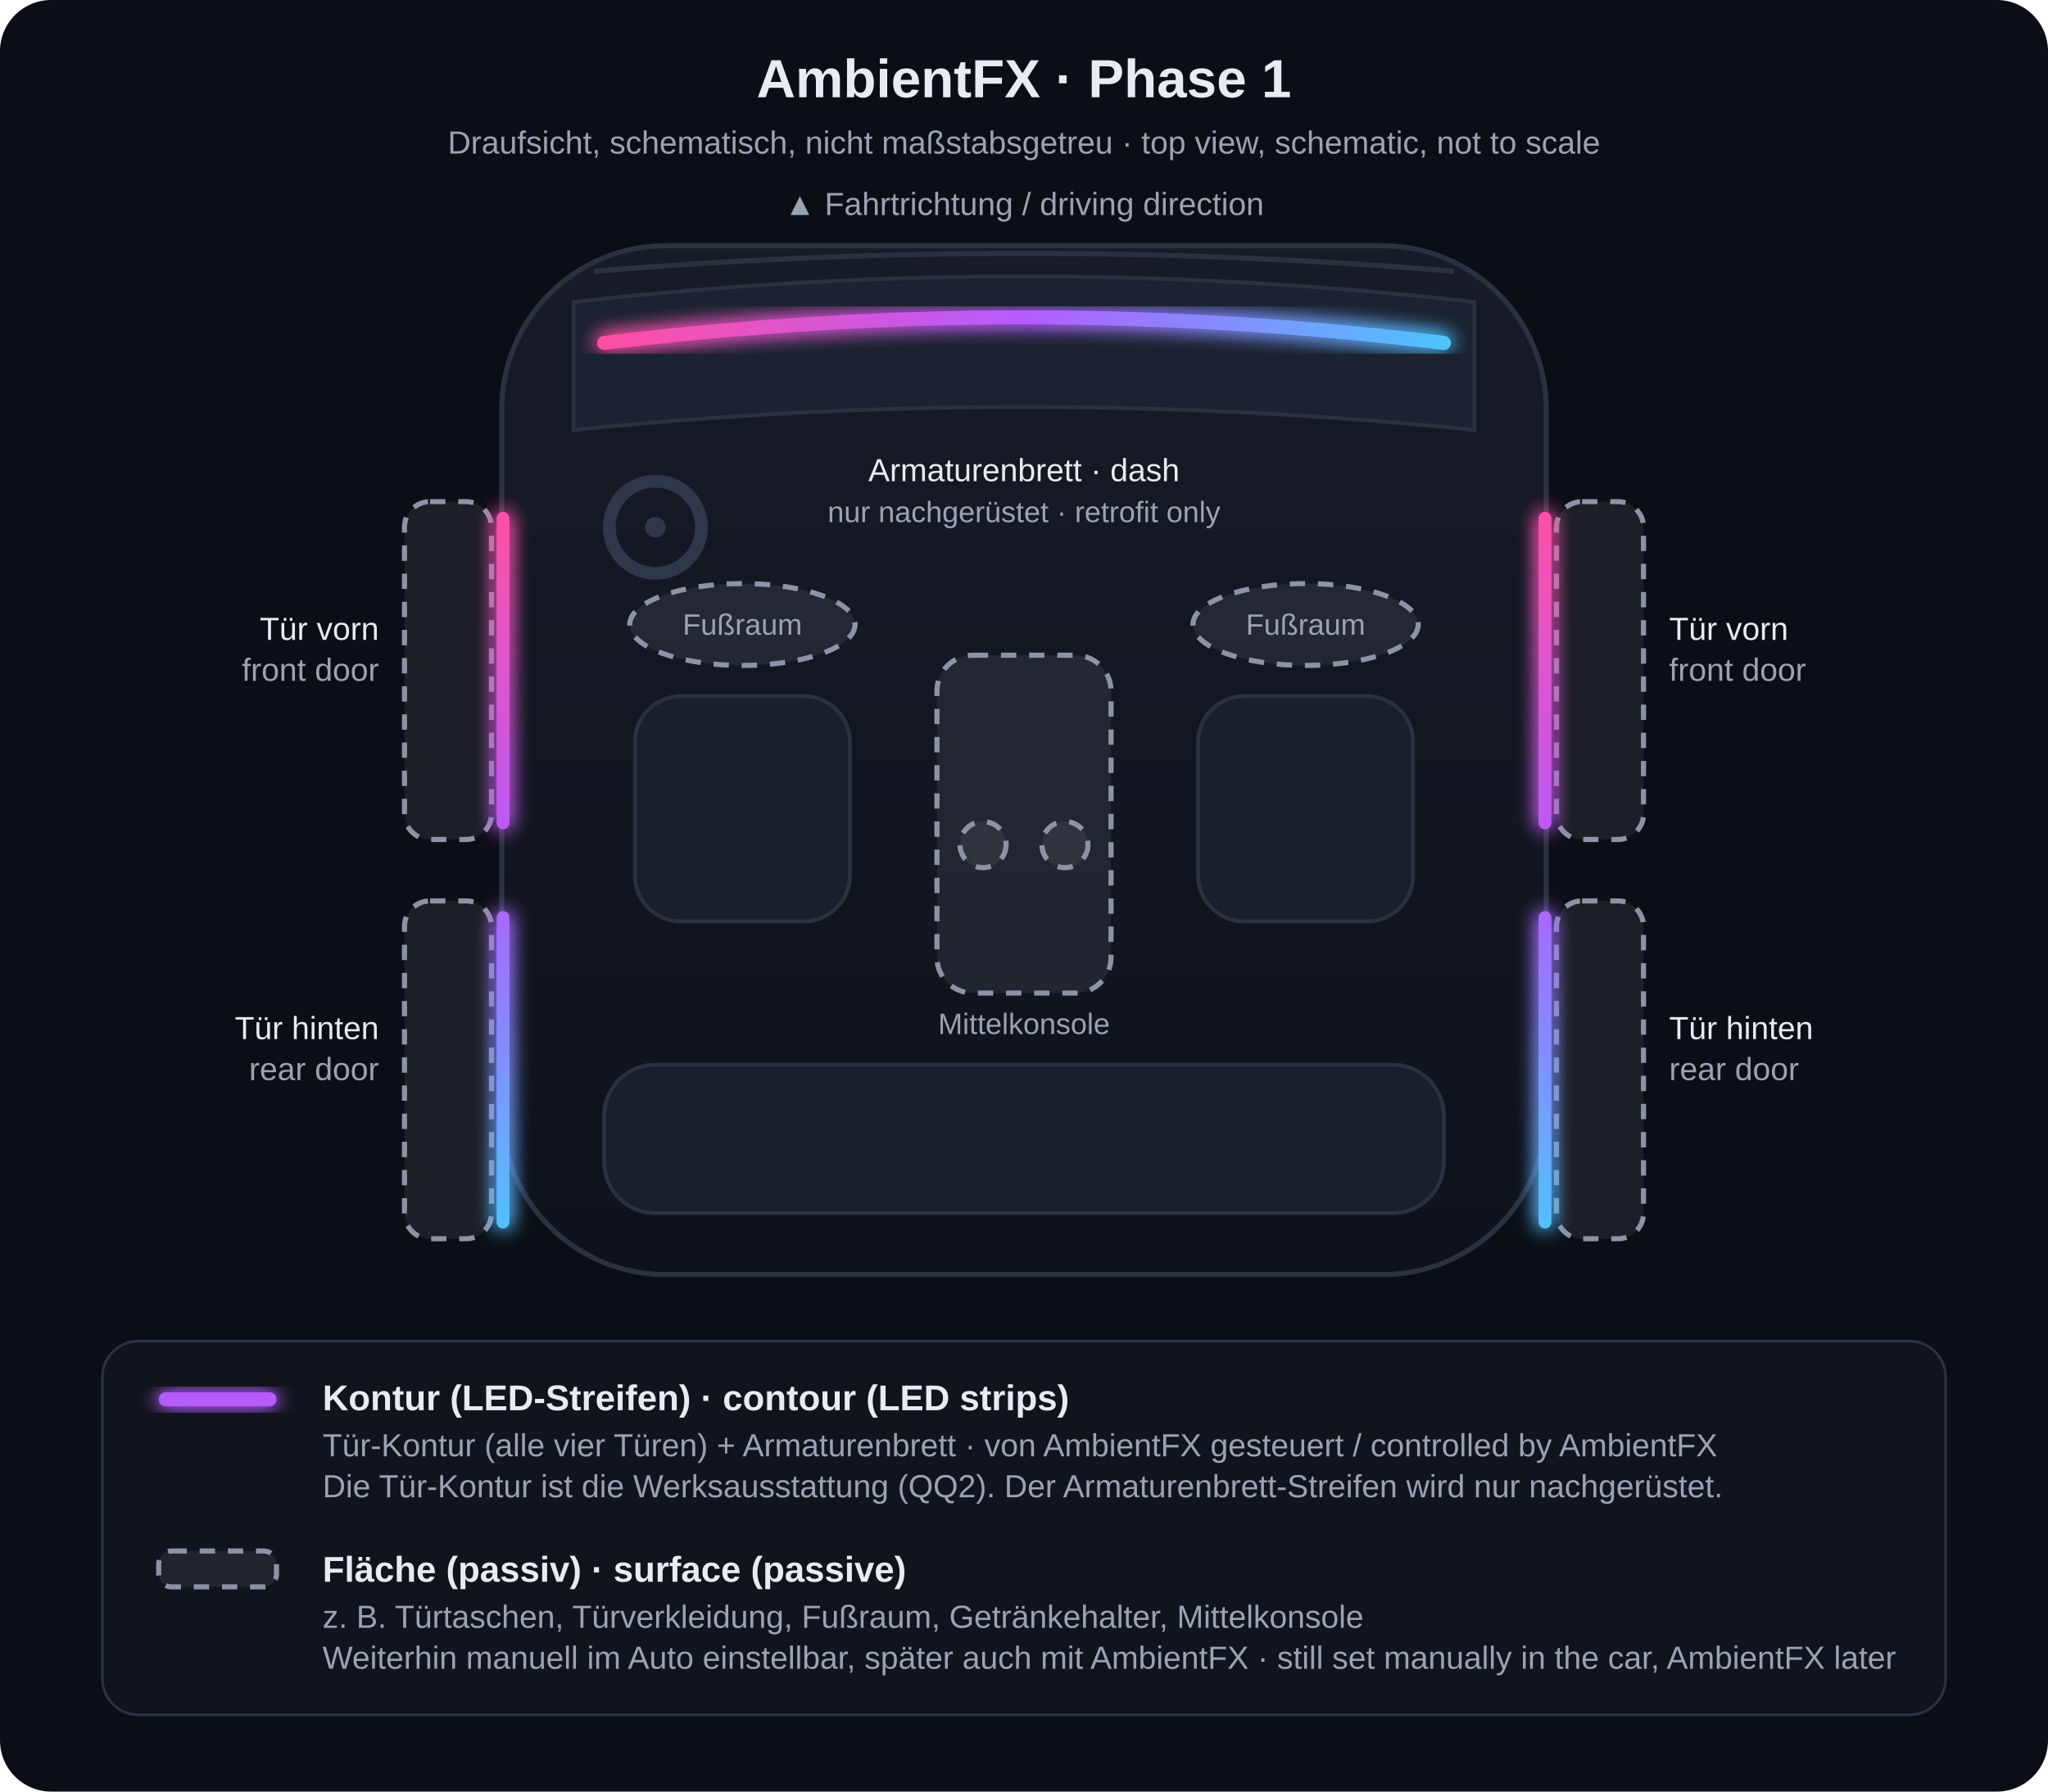
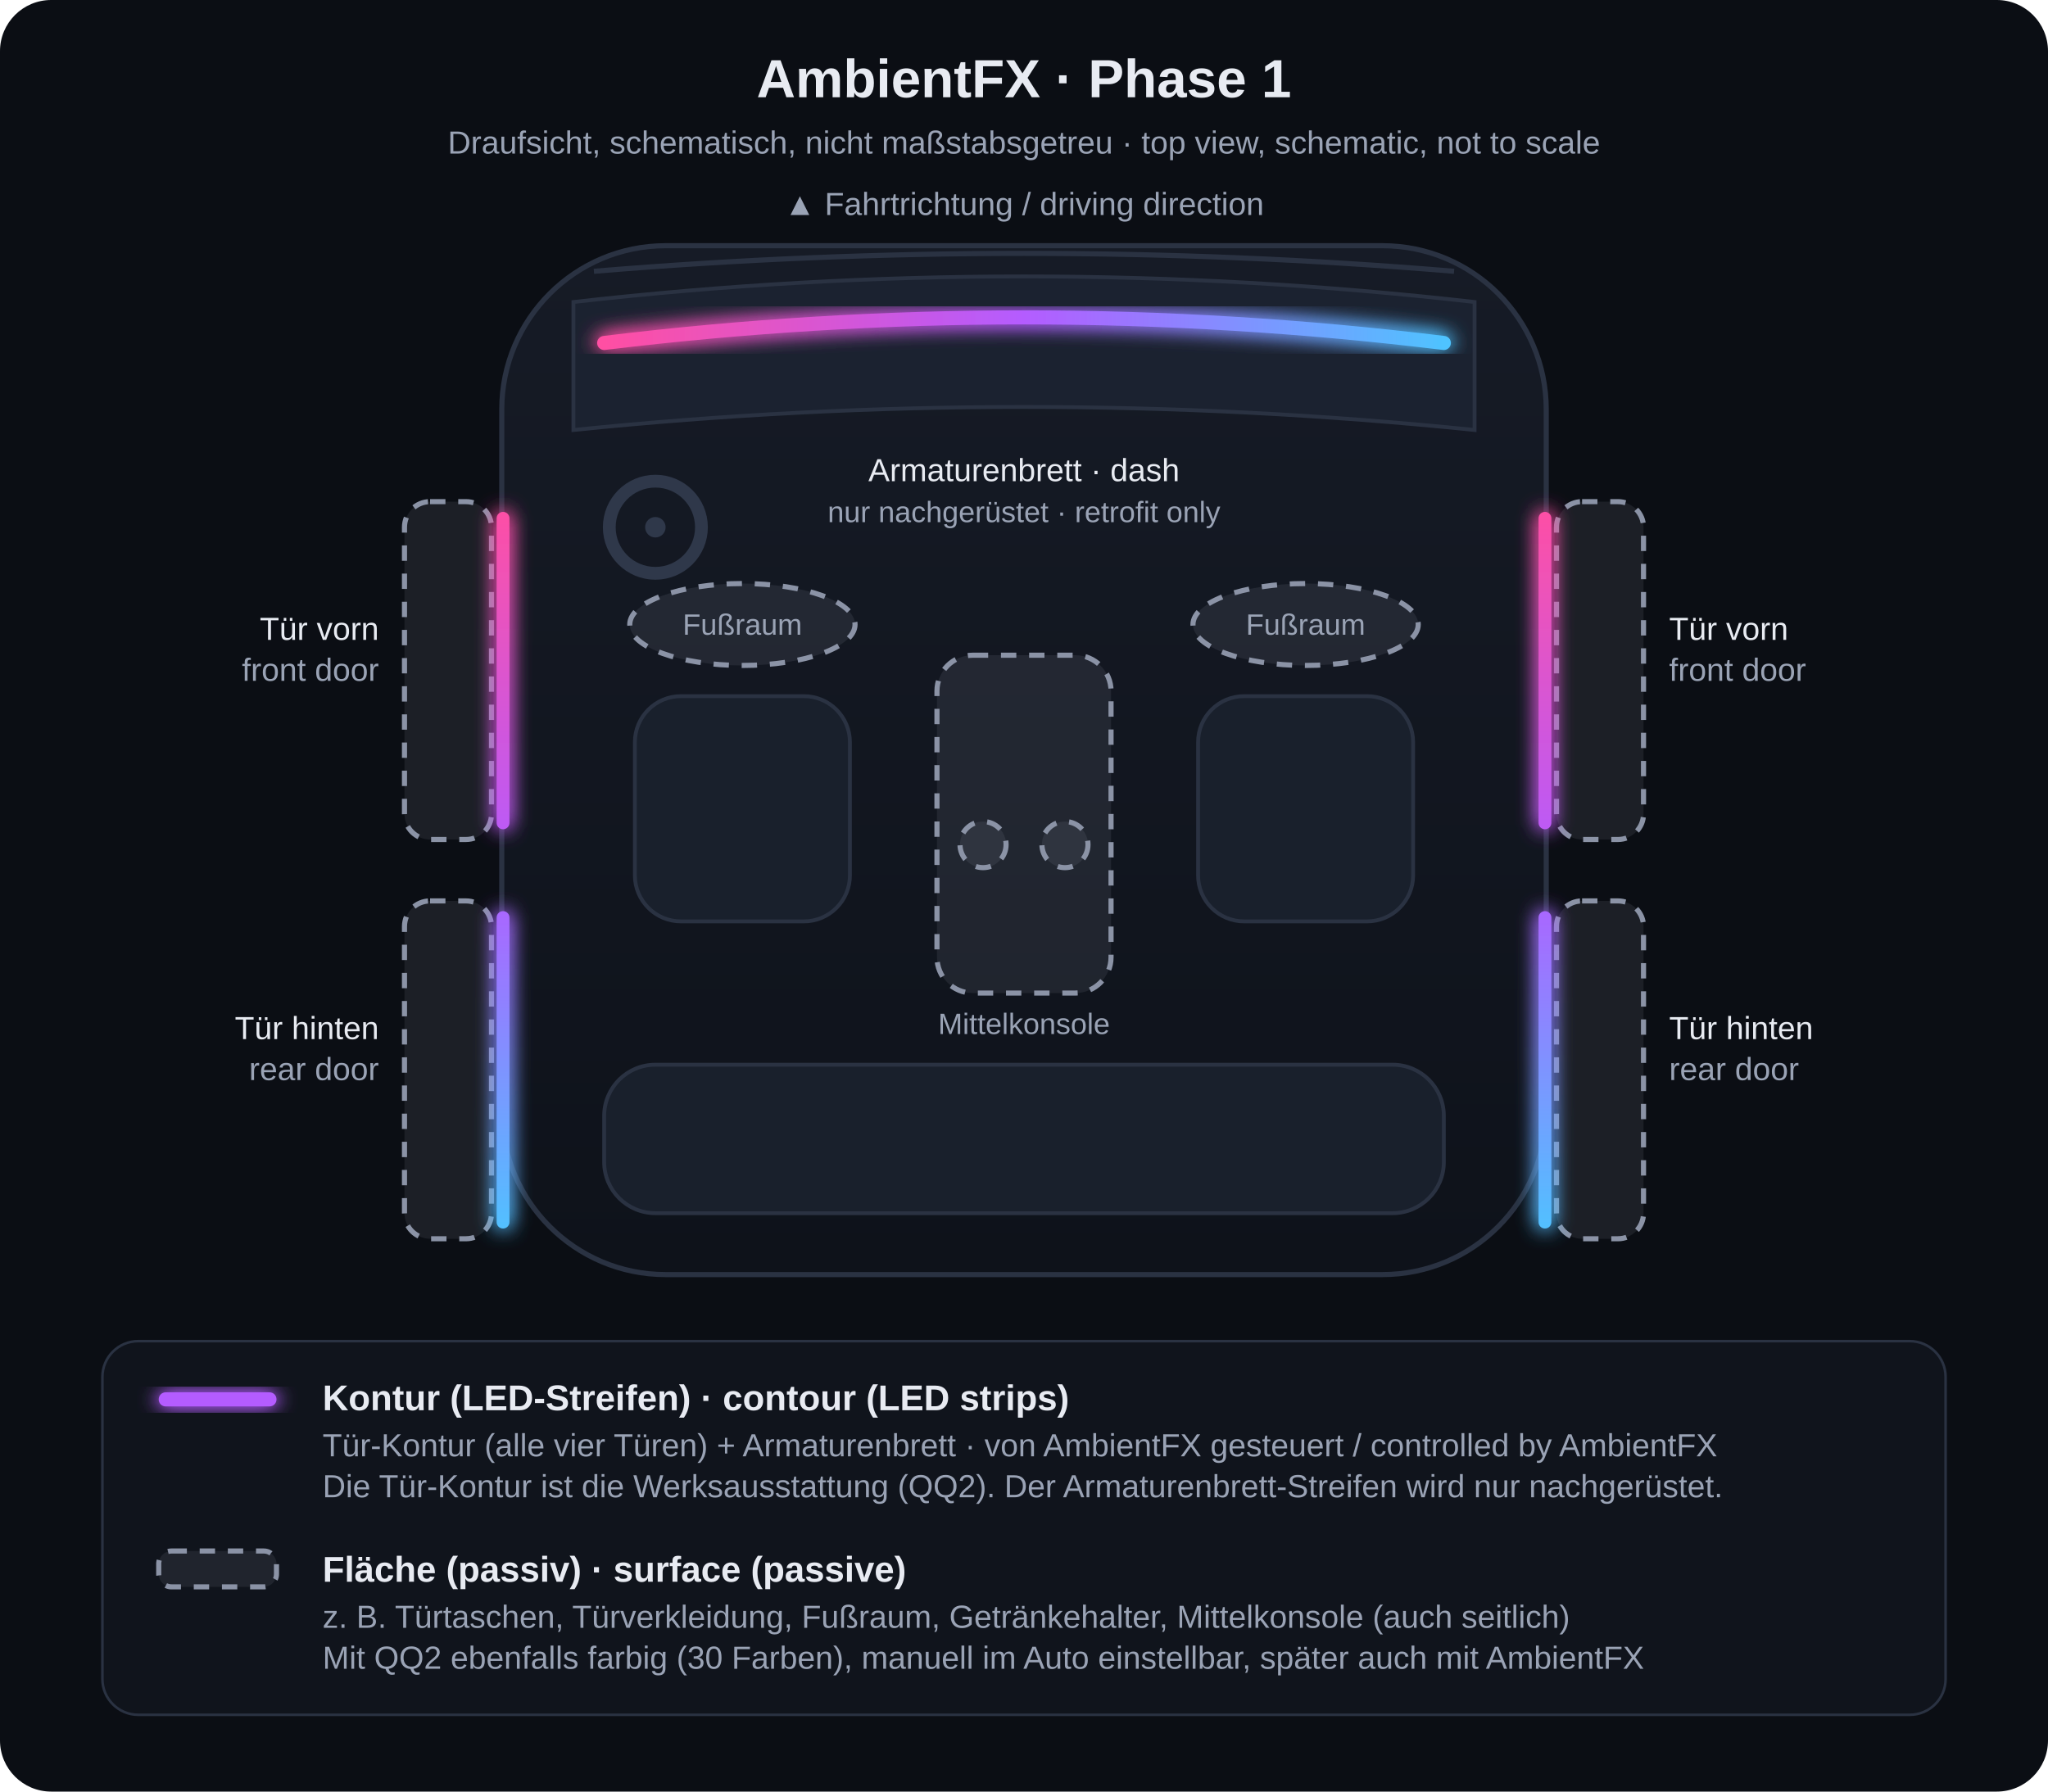
<svg xmlns="http://www.w3.org/2000/svg" viewBox="0 0 800 700" role="img" aria-label="AmbientFX Phase 1: Kontur-LED-Streifen an Armaturenbrett und allen vier Türen werden gesteuert, passive Flächenbeleuchtung bleibt manuell / contour LED strips on the dashboard and all four doors are controlled, passive surface lighting stays manual">
  <defs>
    <linearGradient id="hz" gradientUnits="userSpaceOnUse" x1="236" x2="564" y1="0" y2="0">
      <stop offset="0" stop-color="#ff4fa3" />
      <stop offset="0.5" stop-color="#b45cff" />
      <stop offset="1" stop-color="#4fc3ff" />
    </linearGradient>
    <linearGradient id="vz" gradientUnits="userSpaceOnUse" x1="0" x2="0" y1="196" y2="484">
      <stop offset="0" stop-color="#ff4fa3" />
      <stop offset="0.5" stop-color="#b45cff" />
      <stop offset="1" stop-color="#4fc3ff" />
    </linearGradient>
    <filter id="glow" x="-40%" y="-40%" width="180%" height="180%">
      <feGaussianBlur stdDeviation="4" result="b" />
      <feMerge>
        <feMergeNode in="b" />
        <feMergeNode in="b" />
        <feMergeNode in="SourceGraphic" />
      </feMerge>
    </filter>
    <linearGradient id="body" x1="0" y1="0" x2="0" y2="1">
      <stop offset="0" stop-color="#161b26" />
      <stop offset="1" stop-color="#0e121a" />
    </linearGradient>
    <style>
      text { font-family: 'Space Grotesk', 'Helvetica Neue', Arial, sans-serif; fill: #e8ebf2; }
      .muted { fill: #9aa3b5; }
      .s { font-size: 12.5px; }
      .m { font-size: 14px; font-weight: 700; }
      .seat { fill: #19202c; stroke: #2a3242; stroke-width: 1.5; }
      .pass { fill: rgba(139,147,166,0.13); stroke: #8b93a6; stroke-width: 2; stroke-dasharray: 6 5; }
      .chk { fill: none; stroke: #c9a85a; stroke-width: 2; stroke-dasharray: 2 5; stroke-linecap: round; }
    </style>
  </defs>
  <rect width="800" height="700" rx="20" fill="#0b0e14" />
  <text x="400" y="38" text-anchor="middle" font-size="21" font-weight="700">AmbientFX · Phase 1</text>
  <text x="400" y="60" text-anchor="middle" class="muted s">Draufsicht, schematisch, nicht maßstabsgetreu · top view, schematic, not to scale</text>
  <text x="400" y="84" text-anchor="middle" class="muted s">▲ Fahrtrichtung / driving direction</text>
  <rect x="196" y="96" width="408" height="402" rx="64" fill="url(#body)" stroke="#2a3242" stroke-width="2" />
  <path d="M232 106 Q400 92 568 106" fill="none" stroke="#2a3242" stroke-width="2" />
  <path d="M224 118 Q400 98 576 118 L576 168 Q400 150 224 168 Z" fill="#1b2230" stroke="#2a3242" stroke-width="1.5" />
  <circle cx="256" cy="206" r="18" fill="none" stroke="#2f384a" stroke-width="5" />
  <circle cx="256" cy="206" r="4" fill="#2f384a" />
  <rect class="seat" x="248" y="272" width="84" height="88" rx="18" />
  <rect class="seat" x="468" y="272" width="84" height="88" rx="18" />
  <rect class="seat" x="236" y="416" width="328" height="58" rx="20" />
  <rect class="pass" x="158" y="196" width="34" height="132" rx="10" />
  <rect class="pass" x="158" y="352" width="34" height="132" rx="10" />
  <rect class="pass" x="608" y="196" width="34" height="132" rx="10" />
  <rect class="pass" x="608" y="352" width="34" height="132" rx="10" />
  <ellipse class="pass" cx="290" cy="244" rx="44" ry="16" />
  <ellipse class="pass" cx="510" cy="244" rx="44" ry="16" />
  <rect class="pass" x="366" y="256" width="68" height="132" rx="14" />
  <circle class="pass" cx="384" cy="330" r="9" />
  <circle class="pass" cx="416" cy="330" r="9" />
  <g filter="url(#glow)" fill="none" stroke-linecap="round">
    <path d="M236 134 Q400 114 564 134" stroke="url(#hz)" stroke-width="5.5" />
  </g>
  <g filter="url(#glow)">
    <rect x="194" y="200" width="5" height="124" rx="2.5" fill="url(#vz)" />
    <rect x="194" y="356" width="5" height="124" rx="2.5" fill="url(#vz)" />
    <rect x="601" y="200" width="5" height="124" rx="2.5" fill="url(#vz)" />
    <rect x="601" y="356" width="5" height="124" rx="2.5" fill="url(#vz)" />
  </g>
  <text x="148" y="250" text-anchor="end" class="s">Tür vorn</text>
  <text x="148" y="266" text-anchor="end" class="s muted">front door</text>
  <text x="148" y="406" text-anchor="end" class="s">Tür hinten</text>
  <text x="148" y="422" text-anchor="end" class="s muted">rear door</text>
  <text x="652" y="250" text-anchor="start" class="s">Tür vorn</text>
  <text x="652" y="266" text-anchor="start" class="s muted">front door</text>
  <text x="652" y="406" text-anchor="start" class="s">Tür hinten</text>
  <text x="652" y="422" text-anchor="start" class="s muted">rear door</text>
  <text x="400" y="188" text-anchor="middle" class="s">Armaturenbrett · dash</text>
  <text x="400" y="204" text-anchor="middle" class="s muted" style="font-size:11.5px">nur nachgerüstet · retrofit only</text>
  <text x="290" y="248" text-anchor="middle" class="s muted" style="font-size:11.5px">Fußraum</text>
  <text x="510" y="248" text-anchor="middle" class="s muted" style="font-size:11.5px">Fußraum</text>
  <text x="400" y="404" text-anchor="middle" class="s muted" style="font-size:11.5px">Mittelkonsole</text>
  <g transform="translate(40 524)">
    <rect x="0" y="0" width="720" height="146" rx="14" fill="#10141c" stroke="#2a3242" />
    <g filter="url(#glow)">
      <rect x="22" y="20" width="46" height="5.5" rx="2.7" fill="#b45cff" />
    </g>
    <text x="86" y="27" class="m">Kontur (LED-Streifen) · contour (LED strips)</text>
    <text x="86" y="45" class="s muted">Tür-Kontur (alle vier Türen) + Armaturenbrett · von AmbientFX gesteuert / controlled by AmbientFX</text>
    <text x="86" y="61" class="s muted">Die Tür-Kontur ist die Werksausstattung (QQ2). Der Armaturenbrett-Streifen wird nur nachgerüstet.</text>
    <rect x="22" y="82" width="46" height="14" rx="5" class="pass" />
    <text x="86" y="94" class="m">Fläche (passiv) · surface (passive)</text>
-     <text x="86" y="112" class="s muted">z. B. Türtaschen, Türverkleidung, Fußraum, Getränkehalter, Mittelkonsole</text>
-     <text x="86" y="128" class="s muted">Weiterhin manuell im Auto einstellbar, später auch mit AmbientFX · still set manually in the car, AmbientFX later</text>
+     <text x="86" y="112" class="s muted">z. B. Türtaschen, Türverkleidung, Fußraum, Getränkehalter, Mittelkonsole (auch seitlich)</text>
+     <text x="86" y="128" class="s muted">Mit QQ2 ebenfalls farbig (30 Farben), manuell im Auto einstellbar, später auch mit AmbientFX</text>
  </g>
</svg>
